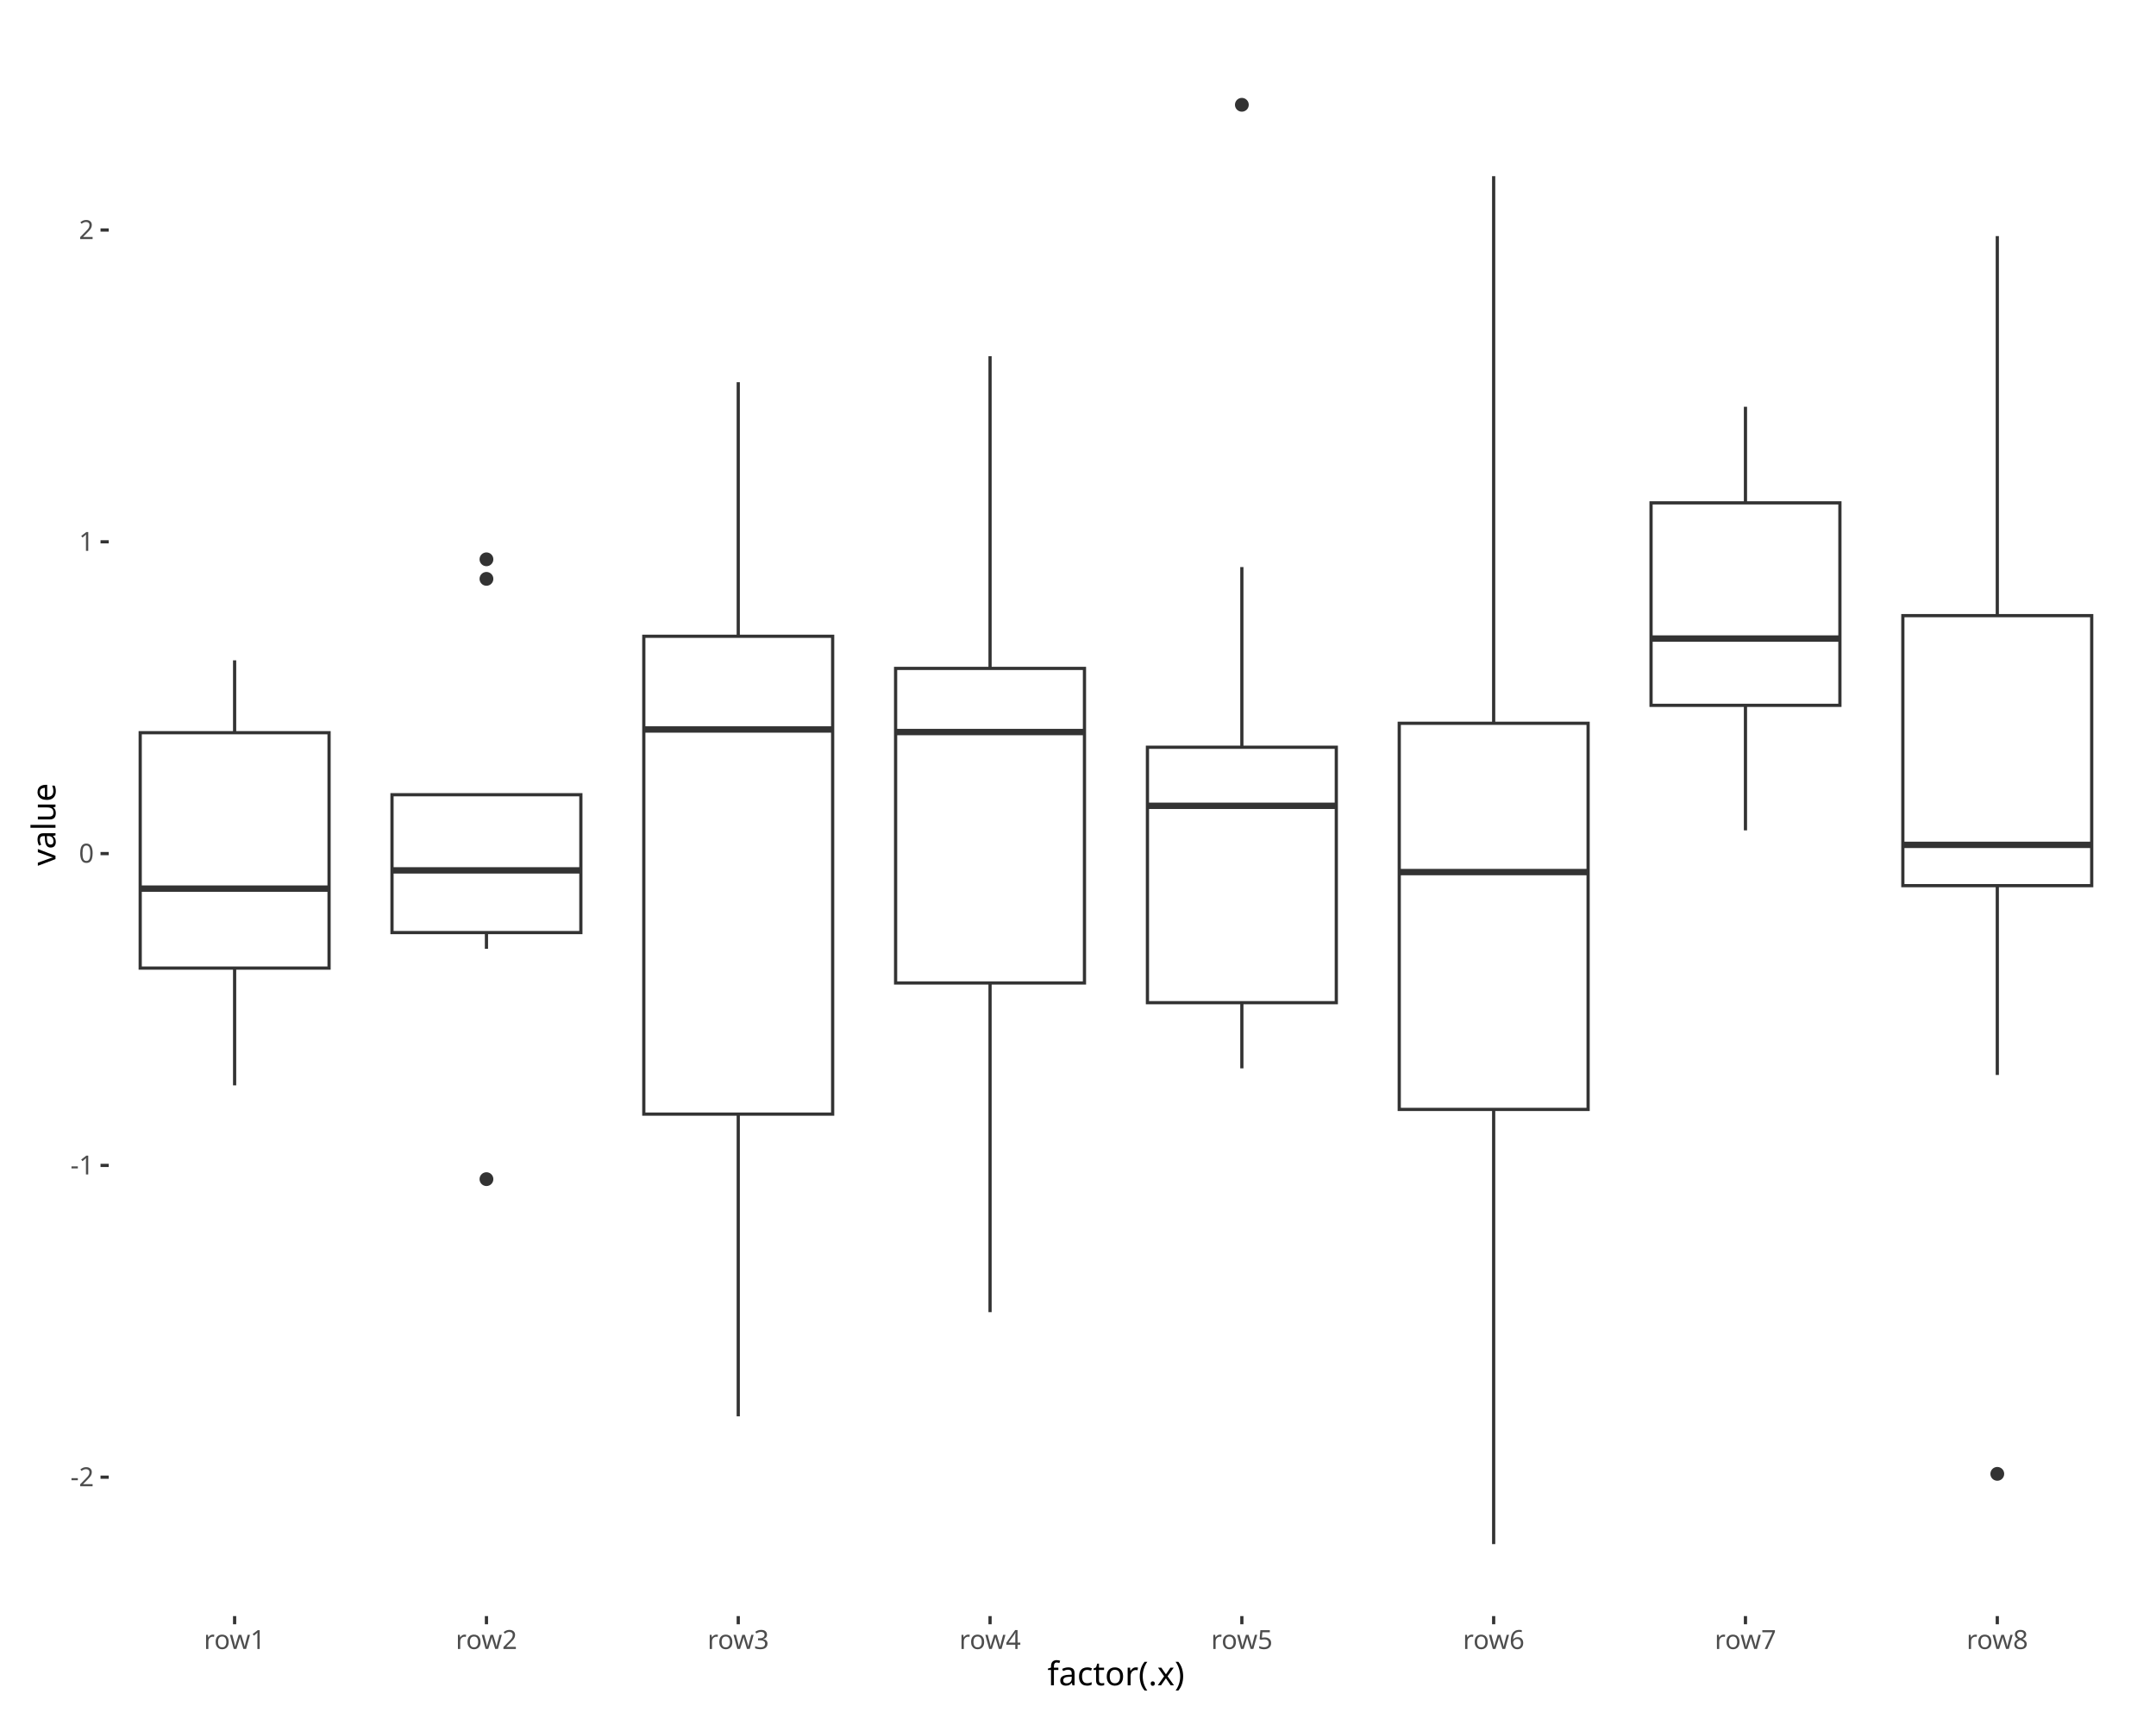
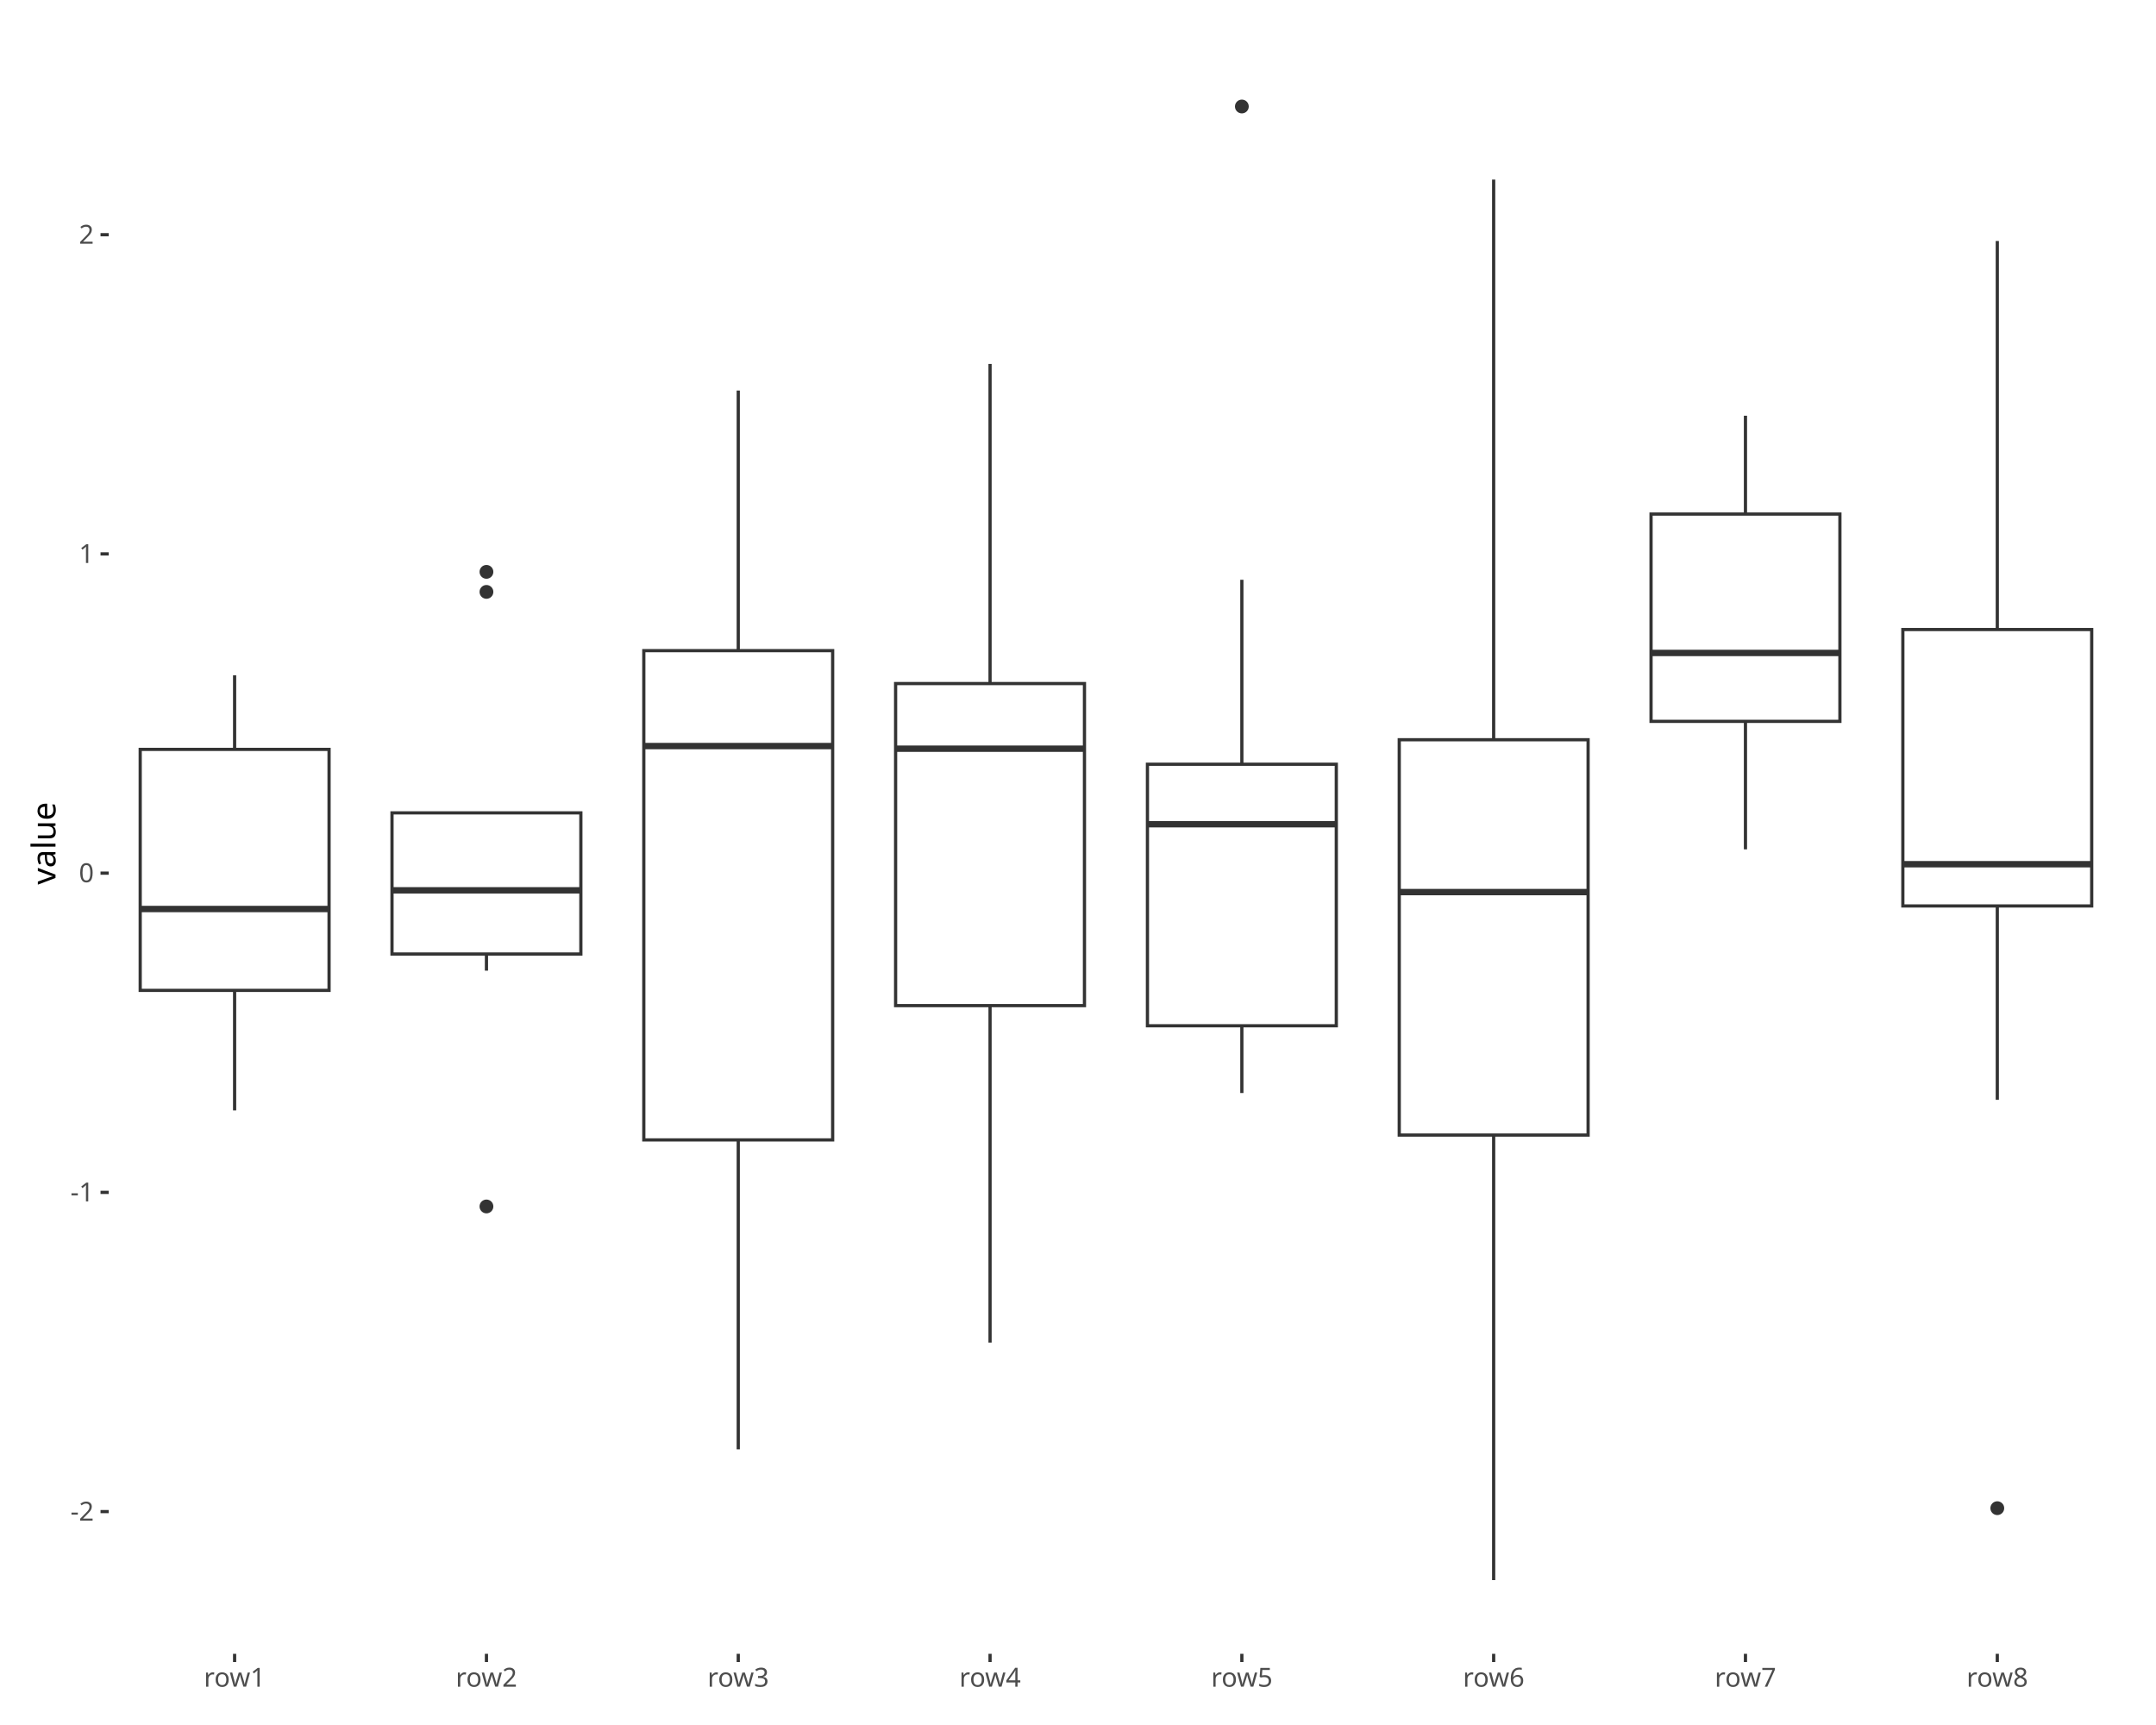
<svg xmlns="http://www.w3.org/2000/svg" class="svglite" data-engine-version="2.0" width="720.00pt" height="576.00pt" viewBox="0 0 720.00 576.00">
  <defs>
    <style type="text/css">
    .svglite line, .svglite polyline, .svglite polygon, .svglite path, .svglite rect, .svglite circle {
      fill: none;
      stroke: #000000;
      stroke-linecap: round;
      stroke-linejoin: round;
      stroke-miterlimit: 10.00;
    }
  </style>
  </defs>
  <rect width="100%" height="100%" style="stroke: none; fill: #FFFFFF;" />
  <defs>
    <clipPath id="cpMC4wMHw3MjAuMDB8MC4wMHw1NzYuMDA=">
      <rect x="0.00" y="0.00" width="720.00" height="576.00" />
    </clipPath>
  </defs>
  <g clip-path="url(#cpMC4wMHw3MjAuMDB8MC4wMHw1NzYuMDA=)">
</g>
  <defs>
-     <clipPath id="cpMzYuMzF8NzA5LjA0fDEwLjk2fDUzOS42Mw==">
-       <rect x="36.31" y="10.96" width="672.73" height="528.67" />
+     <clipPath id="cpMzYuMzF8NzA5LjA0fDEwLjk2fDU1Mi4yMw==">
+       <rect x="36.31" y="10.96" width="672.73" height="541.27" />
    </clipPath>
  </defs>
-   <g clip-path="url(#cpMzYuMzF8NzA5LjA0fDEwLjk2fDUzOS42Mw==)">
+   <g clip-path="url(#cpMzYuMzF8NzA5LjA0fDEwLjk2fDU1Mi4yMw==)">
</g>
  <g clip-path="url(#cpMC4wMHw3MjAuMDB8MC4wMHw1NzYuMDA=)">
</g>
  <defs>
    <clipPath id="cpNS40OHw3MTQuNTJ8NS40OHw1NzAuNTI=">
      <rect x="5.48" y="5.48" width="709.04" height="565.04" />
    </clipPath>
  </defs>
  <g clip-path="url(#cpNS40OHw3MTQuNTJ8NS40OHw1NzAuNTI=)">
</g>
  <g clip-path="url(#cpMC4wMHw3MjAuMDB8MC4wMHw1NzYuMDA=)">
</g>
  <g clip-path="url(#cpNS40OHw3MTQuNTJ8NS40OHw1NzAuNTI=)">
</g>
-   <g clip-path="url(#cpMzYuMzF8NzA5LjA0fDEwLjk2fDUzOS42Mw==)">
-     <rect x="36.31" y="10.96" width="672.73" height="528.67" style="stroke-width: 1.07; stroke: none; fill: #FFFFFF;" />
-     <line x1="78.35" y1="244.66" x2="78.35" y2="220.50" style="stroke-width: 1.07; stroke: #333333; stroke-linecap: butt;" />
-     <line x1="78.35" y1="323.26" x2="78.35" y2="362.41" style="stroke-width: 1.07; stroke: #333333; stroke-linecap: butt;" />
-     <polygon points="46.82,244.66 46.82,323.26 109.89,323.26 109.89,244.66 46.82,244.66 " style="stroke-width: 1.07; stroke: #333333; stroke-linecap: butt; stroke-linejoin: miter; fill: #FFFFFF;" />
-     <line x1="46.82" y1="296.72" x2="109.89" y2="296.72" style="stroke-width: 2.13; stroke: #333333; stroke-linecap: butt; stroke-linejoin: miter;" />
-     <circle cx="162.45" cy="186.76" r="1.95" style="stroke-width: 0.71; stroke: #333333; fill: #333333;" />
-     <circle cx="162.45" cy="193.29" r="1.95" style="stroke-width: 0.71; stroke: #333333; fill: #333333;" />
-     <circle cx="162.45" cy="393.73" r="1.95" style="stroke-width: 0.71; stroke: #333333; fill: #333333;" />
-     <line x1="162.45" y1="265.37" x2="162.45" y2="265.37" style="stroke-width: 1.07; stroke: #333333; stroke-linecap: butt;" />
-     <line x1="162.45" y1="311.40" x2="162.45" y2="316.82" style="stroke-width: 1.07; stroke: #333333; stroke-linecap: butt;" />
-     <polygon points="130.91,265.37 130.91,311.40 193.98,311.40 193.98,265.37 130.91,265.37 " style="stroke-width: 1.07; stroke: #333333; stroke-linecap: butt; stroke-linejoin: miter; fill: #FFFFFF;" />
-     <line x1="130.91" y1="290.63" x2="193.98" y2="290.63" style="stroke-width: 2.13; stroke: #333333; stroke-linecap: butt; stroke-linejoin: miter;" />
-     <line x1="246.54" y1="212.46" x2="246.54" y2="127.63" style="stroke-width: 1.07; stroke: #333333; stroke-linecap: butt;" />
-     <line x1="246.54" y1="372.02" x2="246.54" y2="472.94" style="stroke-width: 1.07; stroke: #333333; stroke-linecap: butt;" />
-     <polygon points="215.00,212.46 215.00,372.02 278.07,372.02 278.07,212.46 215.00,212.46 " style="stroke-width: 1.07; stroke: #333333; stroke-linecap: butt; stroke-linejoin: miter; fill: #FFFFFF;" />
-     <line x1="215.00" y1="243.58" x2="278.07" y2="243.58" style="stroke-width: 2.13; stroke: #333333; stroke-linecap: butt; stroke-linejoin: miter;" />
-     <line x1="330.63" y1="223.19" x2="330.63" y2="118.94" style="stroke-width: 1.07; stroke: #333333; stroke-linecap: butt;" />
-     <line x1="330.63" y1="328.23" x2="330.63" y2="438.15" style="stroke-width: 1.07; stroke: #333333; stroke-linecap: butt;" />
-     <polygon points="299.09,223.19 299.09,328.23 362.16,328.23 362.16,223.19 299.09,223.19 " style="stroke-width: 1.07; stroke: #333333; stroke-linecap: butt; stroke-linejoin: miter; fill: #FFFFFF;" />
-     <line x1="299.09" y1="244.44" x2="362.16" y2="244.44" style="stroke-width: 2.13; stroke: #333333; stroke-linecap: butt; stroke-linejoin: miter;" />
-     <circle cx="414.72" cy="34.99" r="1.95" style="stroke-width: 0.71; stroke: #333333; fill: #333333;" />
-     <line x1="414.72" y1="249.51" x2="414.72" y2="189.35" style="stroke-width: 1.07; stroke: #333333; stroke-linecap: butt;" />
-     <line x1="414.72" y1="334.81" x2="414.72" y2="356.73" style="stroke-width: 1.07; stroke: #333333; stroke-linecap: butt;" />
-     <polygon points="383.19,249.51 383.19,334.81 446.26,334.81 446.26,249.51 383.19,249.51 " style="stroke-width: 1.07; stroke: #333333; stroke-linecap: butt; stroke-linejoin: miter; fill: #FFFFFF;" />
-     <line x1="383.19" y1="269.07" x2="446.26" y2="269.07" style="stroke-width: 2.13; stroke: #333333; stroke-linecap: butt; stroke-linejoin: miter;" />
-     <line x1="498.81" y1="241.51" x2="498.81" y2="58.83" style="stroke-width: 1.07; stroke: #333333; stroke-linecap: butt;" />
-     <line x1="498.81" y1="370.45" x2="498.81" y2="515.60" style="stroke-width: 1.07; stroke: #333333; stroke-linecap: butt;" />
-     <polygon points="467.28,241.51 467.28,370.45 530.35,370.45 530.35,241.51 467.28,241.51 " style="stroke-width: 1.07; stroke: #333333; stroke-linecap: butt; stroke-linejoin: miter; fill: #FFFFFF;" />
-     <line x1="467.28" y1="291.20" x2="530.35" y2="291.20" style="stroke-width: 2.13; stroke: #333333; stroke-linecap: butt; stroke-linejoin: miter;" />
-     <line x1="582.90" y1="167.91" x2="582.90" y2="135.83" style="stroke-width: 1.07; stroke: #333333; stroke-linecap: butt;" />
-     <line x1="582.90" y1="235.52" x2="582.90" y2="277.26" style="stroke-width: 1.07; stroke: #333333; stroke-linecap: butt;" />
-     <polygon points="551.37,167.91 551.37,235.52 614.44,235.52 614.44,167.91 551.37,167.91 " style="stroke-width: 1.07; stroke: #333333; stroke-linecap: butt; stroke-linejoin: miter; fill: #FFFFFF;" />
-     <line x1="551.37" y1="213.22" x2="614.44" y2="213.22" style="stroke-width: 2.13; stroke: #333333; stroke-linecap: butt; stroke-linejoin: miter;" />
-     <circle cx="667.00" cy="492.14" r="1.95" style="stroke-width: 0.71; stroke: #333333; fill: #333333;" />
-     <line x1="667.00" y1="205.57" x2="667.00" y2="78.84" style="stroke-width: 1.07; stroke: #333333; stroke-linecap: butt;" />
-     <line x1="667.00" y1="295.73" x2="667.00" y2="358.94" style="stroke-width: 1.07; stroke: #333333; stroke-linecap: butt;" />
-     <polygon points="635.46,205.57 635.46,295.73 698.53,295.73 698.53,205.57 635.46,205.57 " style="stroke-width: 1.07; stroke: #333333; stroke-linecap: butt; stroke-linejoin: miter; fill: #FFFFFF;" />
-     <line x1="635.46" y1="282.11" x2="698.53" y2="282.11" style="stroke-width: 2.13; stroke: #333333; stroke-linecap: butt; stroke-linejoin: miter;" />
+   <g clip-path="url(#cpMzYuMzF8NzA5LjA0fDEwLjk2fDU1Mi4yMw==)">
+     <rect x="36.31" y="10.96" width="672.73" height="541.27" style="stroke-width: 1.07; stroke: none; fill: #FFFFFF;" />
+     <line x1="78.35" y1="250.23" x2="78.35" y2="225.49" style="stroke-width: 1.07; stroke: #333333; stroke-linecap: butt;" />
+     <line x1="78.35" y1="330.70" x2="78.35" y2="370.78" style="stroke-width: 1.07; stroke: #333333; stroke-linecap: butt;" />
+     <polygon points="46.82,250.23 46.82,330.70 109.89,330.70 109.89,250.23 46.82,250.23 " style="stroke-width: 1.07; stroke: #333333; stroke-linecap: butt; stroke-linejoin: miter; fill: #FFFFFF;" />
+     <line x1="46.82" y1="303.53" x2="109.89" y2="303.53" style="stroke-width: 2.13; stroke: #333333; stroke-linecap: butt; stroke-linejoin: miter;" />
+     <circle cx="162.45" cy="190.95" r="1.95" style="stroke-width: 0.71; stroke: #333333; fill: #333333;" />
+     <circle cx="162.45" cy="197.64" r="1.95" style="stroke-width: 0.71; stroke: #333333; fill: #333333;" />
+     <circle cx="162.45" cy="402.85" r="1.95" style="stroke-width: 0.71; stroke: #333333; fill: #333333;" />
+     <line x1="162.45" y1="271.43" x2="162.45" y2="271.43" style="stroke-width: 1.07; stroke: #333333; stroke-linecap: butt;" />
+     <line x1="162.45" y1="318.56" x2="162.45" y2="324.11" style="stroke-width: 1.07; stroke: #333333; stroke-linecap: butt;" />
+     <polygon points="130.91,271.43 130.91,318.56 193.98,318.56 193.98,271.43 130.91,271.43 " style="stroke-width: 1.07; stroke: #333333; stroke-linecap: butt; stroke-linejoin: miter; fill: #FFFFFF;" />
+     <line x1="130.91" y1="297.29" x2="193.98" y2="297.29" style="stroke-width: 2.13; stroke: #333333; stroke-linecap: butt; stroke-linejoin: miter;" />
+     <line x1="246.54" y1="217.26" x2="246.54" y2="130.41" style="stroke-width: 1.07; stroke: #333333; stroke-linecap: butt;" />
+     <line x1="246.54" y1="380.63" x2="246.54" y2="483.95" style="stroke-width: 1.07; stroke: #333333; stroke-linecap: butt;" />
+     <polygon points="215.00,217.26 215.00,380.63 278.07,380.63 278.07,217.26 215.00,217.26 " style="stroke-width: 1.07; stroke: #333333; stroke-linecap: butt; stroke-linejoin: miter; fill: #FFFFFF;" />
+     <line x1="215.00" y1="249.12" x2="278.07" y2="249.12" style="stroke-width: 2.13; stroke: #333333; stroke-linecap: butt; stroke-linejoin: miter;" />
+     <line x1="330.63" y1="228.25" x2="330.63" y2="121.51" style="stroke-width: 1.07; stroke: #333333; stroke-linecap: butt;" />
+     <line x1="330.63" y1="335.79" x2="330.63" y2="448.32" style="stroke-width: 1.07; stroke: #333333; stroke-linecap: butt;" />
+     <polygon points="299.09,228.25 299.09,335.79 362.16,335.79 362.16,228.25 299.09,228.25 " style="stroke-width: 1.07; stroke: #333333; stroke-linecap: butt; stroke-linejoin: miter; fill: #FFFFFF;" />
+     <line x1="299.09" y1="250.00" x2="362.16" y2="250.00" style="stroke-width: 2.13; stroke: #333333; stroke-linecap: butt; stroke-linejoin: miter;" />
+     <circle cx="414.72" cy="35.56" r="1.95" style="stroke-width: 0.71; stroke: #333333; fill: #333333;" />
+     <line x1="414.72" y1="255.19" x2="414.72" y2="193.60" style="stroke-width: 1.07; stroke: #333333; stroke-linecap: butt;" />
+     <line x1="414.72" y1="342.52" x2="414.72" y2="364.97" style="stroke-width: 1.07; stroke: #333333; stroke-linecap: butt;" />
+     <polygon points="383.19,255.19 383.19,342.52 446.26,342.52 446.26,255.19 383.19,255.19 " style="stroke-width: 1.07; stroke: #333333; stroke-linecap: butt; stroke-linejoin: miter; fill: #FFFFFF;" />
+     <line x1="383.19" y1="275.22" x2="446.26" y2="275.22" style="stroke-width: 2.13; stroke: #333333; stroke-linecap: butt; stroke-linejoin: miter;" />
+     <line x1="498.81" y1="247.01" x2="498.81" y2="59.97" style="stroke-width: 1.07; stroke: #333333; stroke-linecap: butt;" />
+     <line x1="498.81" y1="379.01" x2="498.81" y2="527.62" style="stroke-width: 1.07; stroke: #333333; stroke-linecap: butt;" />
+     <polygon points="467.28,247.01 467.28,379.01 530.35,379.01 530.35,247.01 467.28,247.01 " style="stroke-width: 1.07; stroke: #333333; stroke-linecap: butt; stroke-linejoin: miter; fill: #FFFFFF;" />
+     <line x1="467.28" y1="297.88" x2="530.35" y2="297.88" style="stroke-width: 2.13; stroke: #333333; stroke-linecap: butt; stroke-linejoin: miter;" />
+     <line x1="582.90" y1="171.65" x2="582.90" y2="138.81" style="stroke-width: 1.07; stroke: #333333; stroke-linecap: butt;" />
+     <line x1="582.90" y1="240.87" x2="582.90" y2="283.61" style="stroke-width: 1.07; stroke: #333333; stroke-linecap: butt;" />
+     <polygon points="551.37,171.65 551.37,240.87 614.44,240.87 614.44,171.65 551.37,171.65 " style="stroke-width: 1.07; stroke: #333333; stroke-linecap: butt; stroke-linejoin: miter; fill: #FFFFFF;" />
+     <line x1="551.37" y1="218.03" x2="614.44" y2="218.03" style="stroke-width: 2.13; stroke: #333333; stroke-linecap: butt; stroke-linejoin: miter;" />
+     <circle cx="667.00" cy="503.60" r="1.95" style="stroke-width: 0.71; stroke: #333333; fill: #333333;" />
+     <line x1="667.00" y1="210.21" x2="667.00" y2="80.46" style="stroke-width: 1.07; stroke: #333333; stroke-linecap: butt;" />
+     <line x1="667.00" y1="302.51" x2="667.00" y2="367.23" style="stroke-width: 1.07; stroke: #333333; stroke-linecap: butt;" />
+     <polygon points="635.46,210.21 635.46,302.51 698.53,302.51 698.53,210.21 635.46,210.21 " style="stroke-width: 1.07; stroke: #333333; stroke-linecap: butt; stroke-linejoin: miter; fill: #FFFFFF;" />
+     <line x1="635.46" y1="288.57" x2="698.53" y2="288.57" style="stroke-width: 2.13; stroke: #333333; stroke-linecap: butt; stroke-linejoin: miter;" />
  </g>
  <g clip-path="url(#cpNS40OHw3MTQuNTJ8NS40OHw1NzAuNTI=)">
</g>
  <g clip-path="url(#cpMC4wMHw3MjAuMDB8MC4wMHw1NzYuMDA=)">
</g>
  <g clip-path="url(#cpNS40OHw3MTQuNTJ8NS40OHw1NzAuNTI=)">
</g>
  <g clip-path="url(#cpMC4wMHw3MjAuMDB8MC4wMHw1NzYuMDA=)">
</g>
  <g clip-path="url(#cpNS40OHw3MTQuNTJ8NS40OHw1NzAuNTI=)">
</g>
  <g clip-path="url(#cpMC4wMHw3MjAuMDB8MC4wMHw1NzYuMDA=)">
</g>
  <g clip-path="url(#cpNS40OHw3MTQuNTJ8NS40OHw1NzAuNTI=)">
</g>
  <g clip-path="url(#cpMC4wMHw3MjAuMDB8MC4wMHw1NzYuMDA=)">
</g>
  <g clip-path="url(#cpNS40OHw3MTQuNTJ8NS40OHw1NzAuNTI=)">
</g>
  <g clip-path="url(#cpMC4wMHw3MjAuMDB8MC4wMHw1NzYuMDA=)">
</g>
  <g clip-path="url(#cpNS40OHw3MTQuNTJ8NS40OHw1NzAuNTI=)">
</g>
  <g clip-path="url(#cpMC4wMHw3MjAuMDB8MC4wMHw1NzYuMDA=)">
</g>
  <g clip-path="url(#cpNS40OHw3MTQuNTJ8NS40OHw1NzAuNTI=)">
</g>
  <g clip-path="url(#cpMC4wMHw3MjAuMDB8MC4wMHw1NzYuMDA=)">
-     <polyline points="78.35,542.37 78.35,539.63 " style="stroke-width: 1.07; stroke: #333333; stroke-linecap: butt;" />
-     <polyline points="162.45,542.37 162.45,539.63 " style="stroke-width: 1.07; stroke: #333333; stroke-linecap: butt;" />
-     <polyline points="246.54,542.37 246.54,539.63 " style="stroke-width: 1.07; stroke: #333333; stroke-linecap: butt;" />
-     <polyline points="330.63,542.37 330.63,539.63 " style="stroke-width: 1.07; stroke: #333333; stroke-linecap: butt;" />
-     <polyline points="414.72,542.37 414.72,539.63 " style="stroke-width: 1.07; stroke: #333333; stroke-linecap: butt;" />
-     <polyline points="498.81,542.37 498.81,539.63 " style="stroke-width: 1.07; stroke: #333333; stroke-linecap: butt;" />
-     <polyline points="582.90,542.37 582.90,539.63 " style="stroke-width: 1.07; stroke: #333333; stroke-linecap: butt;" />
-     <polyline points="667.00,542.37 667.00,539.63 " style="stroke-width: 1.07; stroke: #333333; stroke-linecap: butt;" />
-     <text x="78.35" y="550.62" text-anchor="middle" style="font-size: 8.80px; fill: #4D4D4D; font-family: sans;" textLength="19.08px" lengthAdjust="spacingAndGlyphs">row1</text>
-     <text x="162.45" y="550.62" text-anchor="middle" style="font-size: 8.80px; fill: #4D4D4D; font-family: sans;" textLength="19.08px" lengthAdjust="spacingAndGlyphs">row2</text>
-     <text x="246.54" y="550.62" text-anchor="middle" style="font-size: 8.80px; fill: #4D4D4D; font-family: sans;" textLength="19.08px" lengthAdjust="spacingAndGlyphs">row3</text>
-     <text x="330.63" y="550.62" text-anchor="middle" style="font-size: 8.80px; fill: #4D4D4D; font-family: sans;" textLength="19.08px" lengthAdjust="spacingAndGlyphs">row4</text>
-     <text x="414.72" y="550.62" text-anchor="middle" style="font-size: 8.80px; fill: #4D4D4D; font-family: sans;" textLength="19.08px" lengthAdjust="spacingAndGlyphs">row5</text>
-     <text x="498.81" y="550.62" text-anchor="middle" style="font-size: 8.80px; fill: #4D4D4D; font-family: sans;" textLength="19.08px" lengthAdjust="spacingAndGlyphs">row6</text>
-     <text x="582.90" y="550.62" text-anchor="middle" style="font-size: 8.80px; fill: #4D4D4D; font-family: sans;" textLength="19.08px" lengthAdjust="spacingAndGlyphs">row7</text>
-     <text x="667.00" y="550.62" text-anchor="middle" style="font-size: 8.80px; fill: #4D4D4D; font-family: sans;" textLength="19.08px" lengthAdjust="spacingAndGlyphs">row8</text>
+     <polyline points="78.35,554.97 78.35,552.23 " style="stroke-width: 1.07; stroke: #333333; stroke-linecap: butt;" />
+     <polyline points="162.45,554.97 162.45,552.23 " style="stroke-width: 1.07; stroke: #333333; stroke-linecap: butt;" />
+     <polyline points="246.54,554.97 246.54,552.23 " style="stroke-width: 1.07; stroke: #333333; stroke-linecap: butt;" />
+     <polyline points="330.63,554.97 330.63,552.23 " style="stroke-width: 1.07; stroke: #333333; stroke-linecap: butt;" />
+     <polyline points="414.72,554.97 414.72,552.23 " style="stroke-width: 1.07; stroke: #333333; stroke-linecap: butt;" />
+     <polyline points="498.81,554.97 498.81,552.23 " style="stroke-width: 1.07; stroke: #333333; stroke-linecap: butt;" />
+     <polyline points="582.90,554.97 582.90,552.23 " style="stroke-width: 1.07; stroke: #333333; stroke-linecap: butt;" />
+     <polyline points="667.00,554.97 667.00,552.23 " style="stroke-width: 1.07; stroke: #333333; stroke-linecap: butt;" />
+     <text x="78.35" y="563.21" text-anchor="middle" style="font-size: 8.80px; fill: #4D4D4D; font-family: sans;" textLength="19.08px" lengthAdjust="spacingAndGlyphs">row1</text>
+     <text x="162.45" y="563.21" text-anchor="middle" style="font-size: 8.80px; fill: #4D4D4D; font-family: sans;" textLength="19.08px" lengthAdjust="spacingAndGlyphs">row2</text>
+     <text x="246.54" y="563.21" text-anchor="middle" style="font-size: 8.80px; fill: #4D4D4D; font-family: sans;" textLength="19.08px" lengthAdjust="spacingAndGlyphs">row3</text>
+     <text x="330.63" y="563.21" text-anchor="middle" style="font-size: 8.80px; fill: #4D4D4D; font-family: sans;" textLength="19.08px" lengthAdjust="spacingAndGlyphs">row4</text>
+     <text x="414.72" y="563.21" text-anchor="middle" style="font-size: 8.80px; fill: #4D4D4D; font-family: sans;" textLength="19.08px" lengthAdjust="spacingAndGlyphs">row5</text>
+     <text x="498.81" y="563.21" text-anchor="middle" style="font-size: 8.80px; fill: #4D4D4D; font-family: sans;" textLength="19.08px" lengthAdjust="spacingAndGlyphs">row6</text>
+     <text x="582.90" y="563.21" text-anchor="middle" style="font-size: 8.80px; fill: #4D4D4D; font-family: sans;" textLength="19.08px" lengthAdjust="spacingAndGlyphs">row7</text>
+     <text x="667.00" y="563.21" text-anchor="middle" style="font-size: 8.80px; fill: #4D4D4D; font-family: sans;" textLength="19.08px" lengthAdjust="spacingAndGlyphs">row8</text>
  </g>
  <g clip-path="url(#cpNS40OHw3MTQuNTJ8NS40OHw1NzAuNTI=)">
</g>
  <g clip-path="url(#cpMC4wMHw3MjAuMDB8MC4wMHw1NzYuMDA=)">
-     <text x="372.67" y="562.76" text-anchor="middle" style="font-size: 11.00px; font-family: sans;" textLength="43.40px" lengthAdjust="spacingAndGlyphs">factor(.x)</text>
+ </g>
+   <g clip-path="url(#cpNS40OHw3MTQuNTJ8NS40OHw1NzAuNTI=)">
+ </g>
+   <g clip-path="url(#cpMC4wMHw3MjAuMDB8MC4wMHw1NzYuMDA=)">
+     <text x="31.38" y="507.77" text-anchor="end" style="font-size: 8.80px; fill: #4D4D4D; font-family: sans;" textLength="7.82px" lengthAdjust="spacingAndGlyphs">-2</text>
+     <text x="31.38" y="401.17" text-anchor="end" style="font-size: 8.80px; fill: #4D4D4D; font-family: sans;" textLength="7.82px" lengthAdjust="spacingAndGlyphs">-1</text>
+     <text x="31.38" y="294.58" text-anchor="end" style="font-size: 8.80px; fill: #4D4D4D; font-family: sans;" textLength="4.89px" lengthAdjust="spacingAndGlyphs">0</text>
+     <text x="31.38" y="187.99" text-anchor="end" style="font-size: 8.80px; fill: #4D4D4D; font-family: sans;" textLength="4.89px" lengthAdjust="spacingAndGlyphs">1</text>
+     <text x="31.38" y="81.40" text-anchor="end" style="font-size: 8.80px; fill: #4D4D4D; font-family: sans;" textLength="4.89px" lengthAdjust="spacingAndGlyphs">2</text>
+     <polyline points="33.57,504.74 36.31,504.74 " style="stroke-width: 1.07; stroke: #333333; stroke-linecap: butt;" />
+     <polyline points="33.57,398.15 36.31,398.15 " style="stroke-width: 1.07; stroke: #333333; stroke-linecap: butt;" />
+     <polyline points="33.57,291.55 36.31,291.55 " style="stroke-width: 1.07; stroke: #333333; stroke-linecap: butt;" />
+     <polyline points="33.57,184.96 36.31,184.96 " style="stroke-width: 1.07; stroke: #333333; stroke-linecap: butt;" />
+     <polyline points="33.57,78.37 36.31,78.37 " style="stroke-width: 1.07; stroke: #333333; stroke-linecap: butt;" />
  </g>
  <g clip-path="url(#cpNS40OHw3MTQuNTJ8NS40OHw1NzAuNTI=)">
</g>
  <g clip-path="url(#cpMC4wMHw3MjAuMDB8MC4wMHw1NzYuMDA=)">
-     <text x="31.38" y="496.28" text-anchor="end" style="font-size: 8.80px; fill: #4D4D4D; font-family: sans;" textLength="7.82px" lengthAdjust="spacingAndGlyphs">-2</text>
-     <text x="31.38" y="392.17" text-anchor="end" style="font-size: 8.80px; fill: #4D4D4D; font-family: sans;" textLength="7.82px" lengthAdjust="spacingAndGlyphs">-1</text>
-     <text x="31.38" y="288.05" text-anchor="end" style="font-size: 8.80px; fill: #4D4D4D; font-family: sans;" textLength="4.89px" lengthAdjust="spacingAndGlyphs">0</text>
-     <text x="31.38" y="183.94" text-anchor="end" style="font-size: 8.80px; fill: #4D4D4D; font-family: sans;" textLength="4.89px" lengthAdjust="spacingAndGlyphs">1</text>
-     <text x="31.38" y="79.83" text-anchor="end" style="font-size: 8.80px; fill: #4D4D4D; font-family: sans;" textLength="4.89px" lengthAdjust="spacingAndGlyphs">2</text>
-     <polyline points="33.57,493.25 36.31,493.25 " style="stroke-width: 1.07; stroke: #333333; stroke-linecap: butt;" />
-     <polyline points="33.57,389.14 36.31,389.14 " style="stroke-width: 1.07; stroke: #333333; stroke-linecap: butt;" />
-     <polyline points="33.57,285.03 36.31,285.03 " style="stroke-width: 1.07; stroke: #333333; stroke-linecap: butt;" />
-     <polyline points="33.57,180.91 36.31,180.91 " style="stroke-width: 1.07; stroke: #333333; stroke-linecap: butt;" />
-     <polyline points="33.57,76.80 36.31,76.80 " style="stroke-width: 1.07; stroke: #333333; stroke-linecap: butt;" />
-   </g>
-   <g clip-path="url(#cpNS40OHw3MTQuNTJ8NS40OHw1NzAuNTI=)">
- </g>
-   <g clip-path="url(#cpMC4wMHw3MjAuMDB8MC4wMHw1NzYuMDA=)">
-     <text transform="translate(18.53,275.30) rotate(-90)" text-anchor="middle" style="font-size: 11.00px; font-family: sans;" textLength="26.30px" lengthAdjust="spacingAndGlyphs">value</text>
+     <text transform="translate(18.53,281.59) rotate(-90)" text-anchor="middle" style="font-size: 11.00px; font-family: sans;" textLength="26.30px" lengthAdjust="spacingAndGlyphs">value</text>
  </g>
  <g clip-path="url(#cpNS40OHw3MTQuNTJ8NS40OHw1NzAuNTI=)">
</g>
  <g clip-path="url(#cpMC4wMHw3MjAuMDB8MC4wMHw1NzYuMDA=)">
</g>
  <g clip-path="url(#cpNS40OHw3MTQuNTJ8NS40OHw1NzAuNTI=)">
</g>
  <g clip-path="url(#cpMC4wMHw3MjAuMDB8MC4wMHw1NzYuMDA=)">
</g>
  <g clip-path="url(#cpNS40OHw3MTQuNTJ8NS40OHw1NzAuNTI=)">
</g>
  <g clip-path="url(#cpMC4wMHw3MjAuMDB8MC4wMHw1NzYuMDA=)">
</g>
  <g clip-path="url(#cpNS40OHw3MTQuNTJ8NS40OHw1NzAuNTI=)">
</g>
  <g clip-path="url(#cpMC4wMHw3MjAuMDB8MC4wMHw1NzYuMDA=)">
</g>
  <g clip-path="url(#cpNS40OHw3MTQuNTJ8NS40OHw1NzAuNTI=)">
</g>
  <g clip-path="url(#cpMC4wMHw3MjAuMDB8MC4wMHw1NzYuMDA=)">
</g>
  <g clip-path="url(#cpNS40OHw3MTQuNTJ8NS40OHw1NzAuNTI=)">
</g>
  <g clip-path="url(#cpMC4wMHw3MjAuMDB8MC4wMHw1NzYuMDA=)">
</g>
  <g clip-path="url(#cpNS40OHw3MTQuNTJ8NS40OHw1NzAuNTI=)">
</g>
  <g clip-path="url(#cpMC4wMHw3MjAuMDB8MC4wMHw1NzYuMDA=)">
</g>
  <g clip-path="url(#cpNS40OHw3MTQuNTJ8NS40OHw1NzAuNTI=)">
</g>
  <g clip-path="url(#cpMC4wMHw3MjAuMDB8MC4wMHw1NzYuMDA=)">
</g>
  <g clip-path="url(#cpNS40OHw3MTQuNTJ8NS40OHw1NzAuNTI=)">
</g>
  <g clip-path="url(#cpMC4wMHw3MjAuMDB8MC4wMHw1NzYuMDA=)">
</g>
  <g clip-path="url(#cpNS40OHw3MTQuNTJ8NS40OHw1NzAuNTI=)">
</g>
  <g clip-path="url(#cpMC4wMHw3MjAuMDB8MC4wMHw1NzYuMDA=)">
</g>
  <g clip-path="url(#cpNS40OHw3MTQuNTJ8NS40OHw1NzAuNTI=)">
</g>
  <g clip-path="url(#cpMC4wMHw3MjAuMDB8MC4wMHw1NzYuMDA=)">
</g>
-   <g clip-path="url(#cpMzYuMzF8NzA5LjA0fDEwLjk2fDUzOS42Mw==)">
+   <g clip-path="url(#cpMzYuMzF8NzA5LjA0fDEwLjk2fDU1Mi4yMw==)">
</g>
  <g clip-path="url(#cpMC4wMHw3MjAuMDB8MC4wMHw1NzYuMDA=)">
</g>
</svg>
